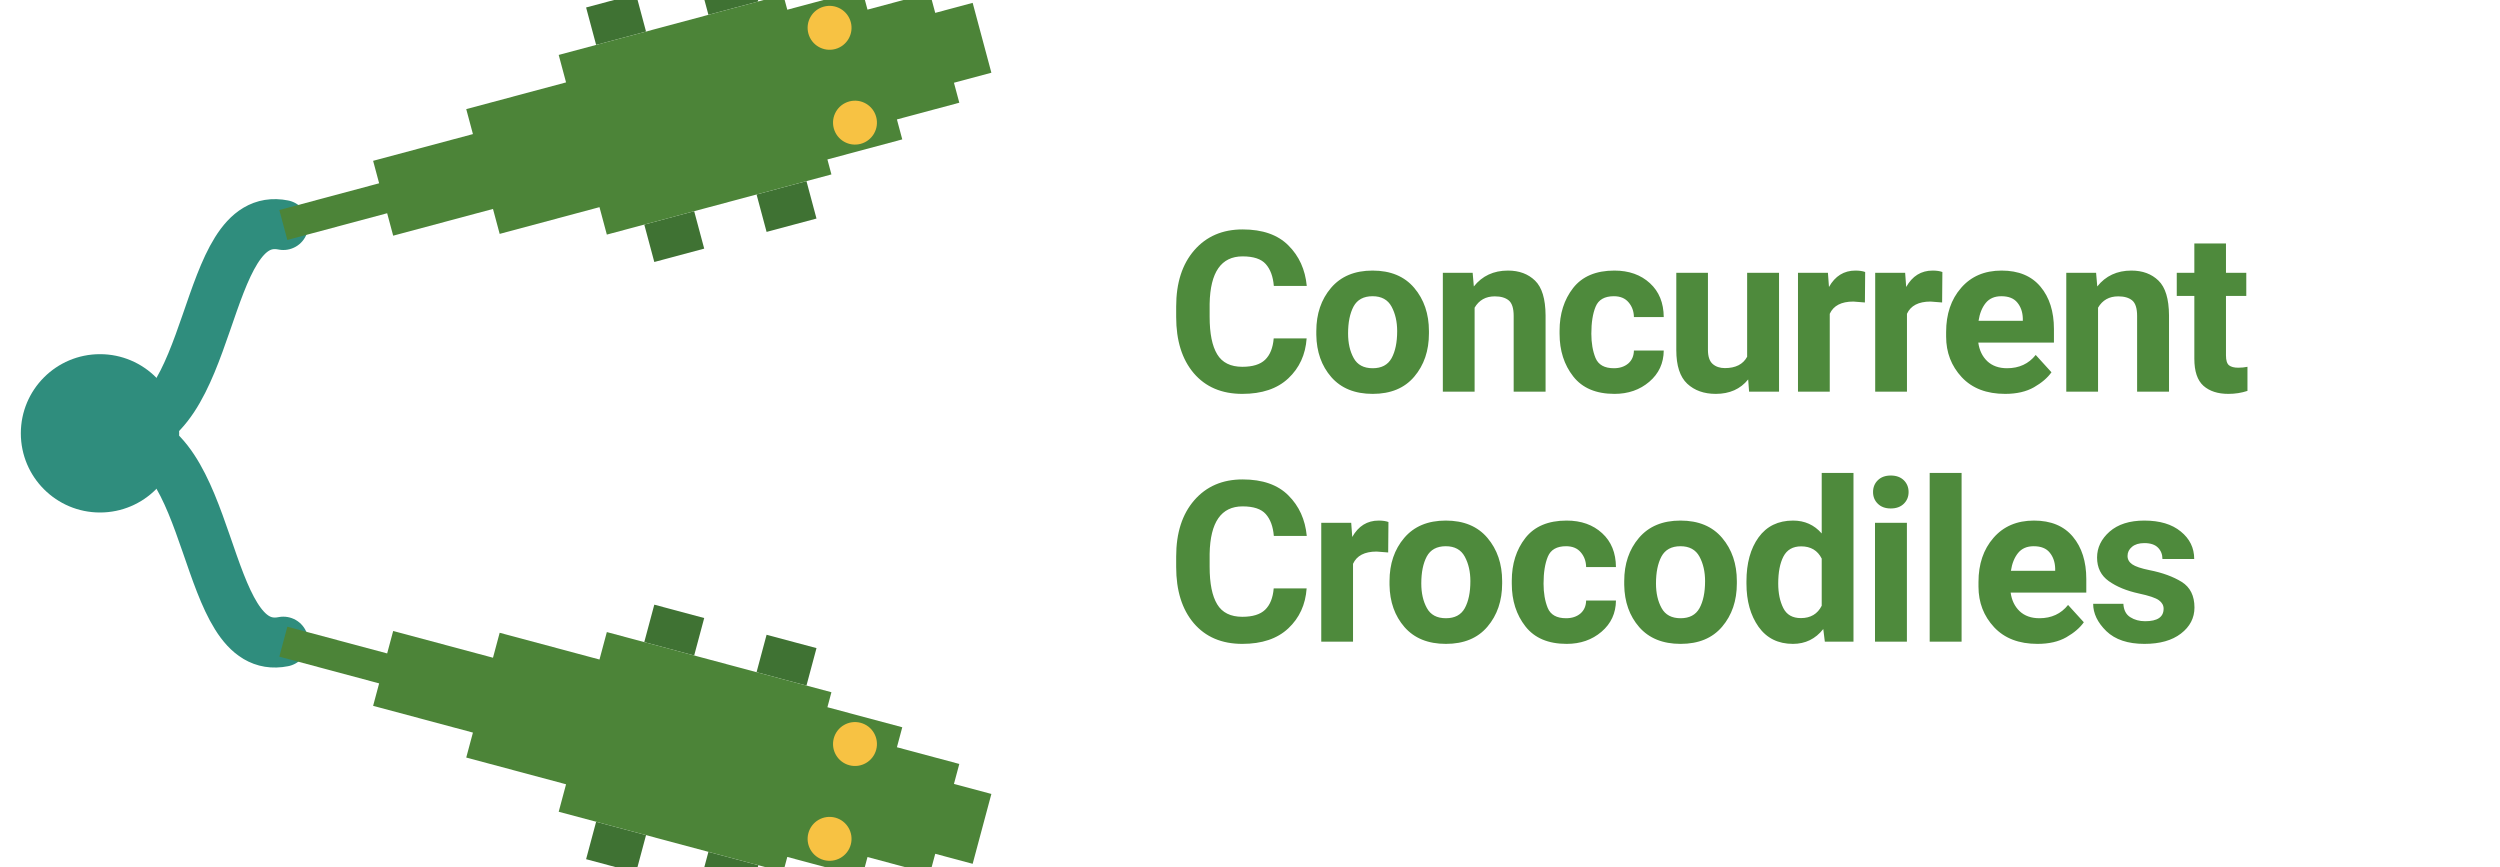
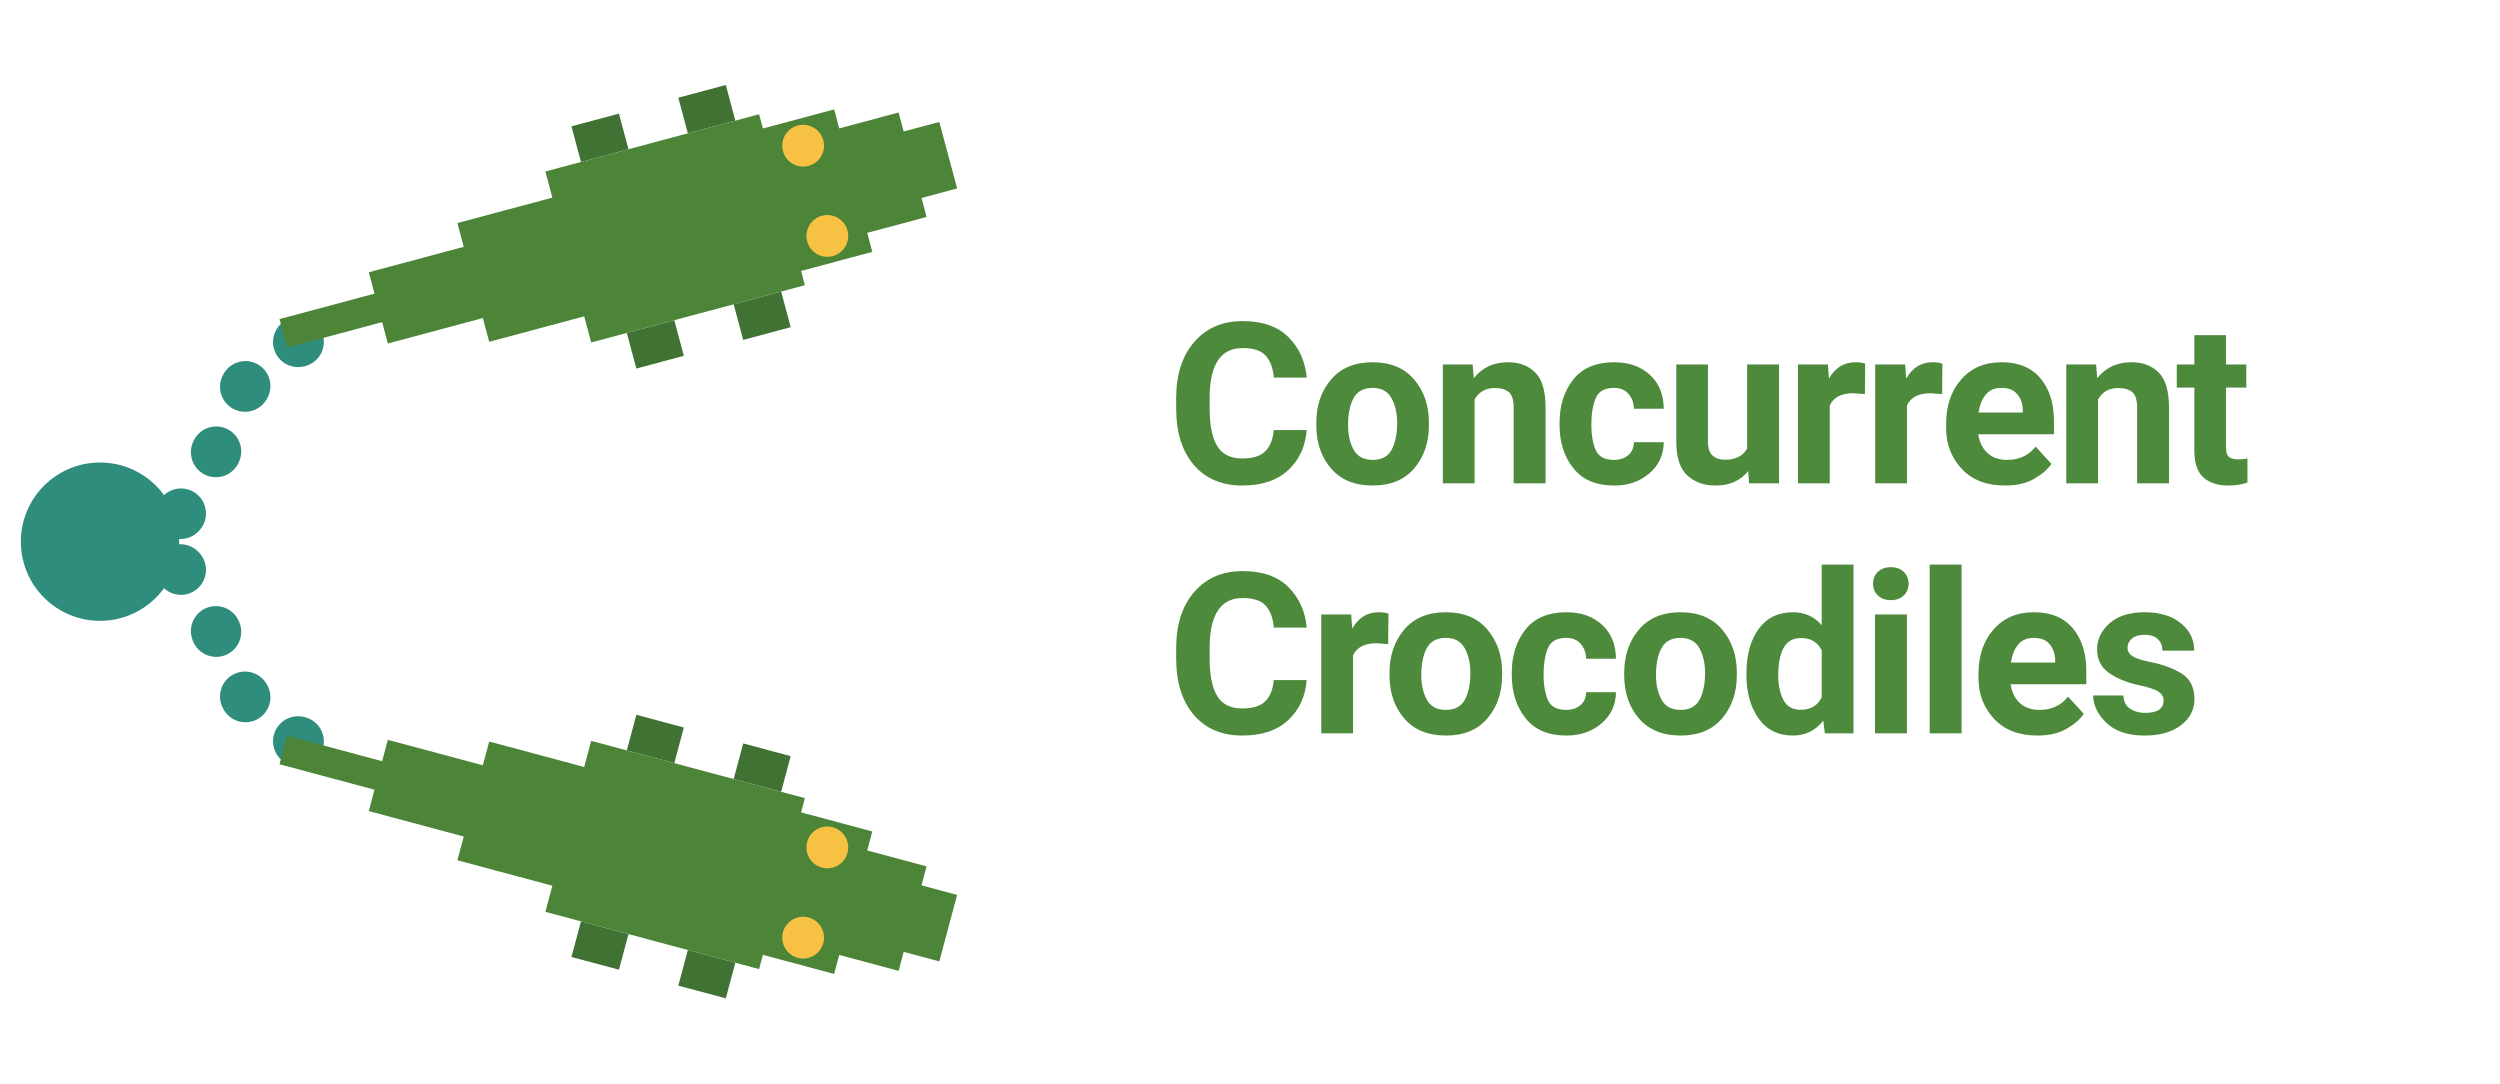
- <svg xmlns="http://www.w3.org/2000/svg" viewBox="0 0 300 104" width="300" height="104" role="img" aria-label="Concurrent Crocodiles">
+ <svg xmlns="http://www.w3.org/2000/svg" viewBox="0 0 300 130" width="300" height="130" role="img" aria-label="Concurrent Crocodiles">
  <style>
    .word { fill: #4e8a3c; }
    @media (prefers-color-scheme: dark) {
      .word { fill: #86c46a; }
    }
  </style>
-   <g stroke="#2f8d7d" stroke-width="6" fill="none" stroke-linecap="round">
-     <path d="M14 52 C26 52 24 25 34 27" />
-     <path d="M14 52 C26 52 24 79 34 77" />
+   <g stroke="#2f8d7d" stroke-width="6" fill="none" stroke-linecap="round" stroke-dasharray="0.1 8.5">
+     <path d="M14 65 C28 65 25 43 36 41" />
+     <path d="M14 65 C28 65 25 87 36 89" />
  </g>
-   <circle cx="12" cy="52" r="9.5" fill="#2f8d7d" />
-   <g transform="translate(34 27) rotate(-15) scale(3.1)">
+   <circle cx="12" cy="65" r="9.5" fill="#2f8d7d" />
+   <g transform="translate(34 40) rotate(-15) scale(2.95)">
    <path d="M13.5 -3.6 h2 v-1.5 h-2 Z M18 -3.6 h2 v-1.5 h-2 Z M13.5 3.6 h2 v1.5 h-2 Z M18 3.6 h2 v1.5 h-2 Z" fill="#3f7233" />
    <path d="M0 -0.6 L4 -0.6 L4 -1.5 L8 -1.5 L8 -2.5 L12 -2.5 L12 -3.6 L21 -3.6 L21 -3 L24 -3 L24 -2.2 L26.5 -2.2 L26.5 -1.4 L28 -1.4 L28 1.4 L26.5 1.4 L26.5 2.2 L24 2.2 L24 3 L21 3 L21 3.6 L12 3.6 L12 2.5 L8 2.5 L8 1.5 L4 1.5 L4 0.6 L0 0.6 Z" fill="#4c8438" />
    <circle cx="22.4" cy="-1.9" r="0.85" fill="#f7c243" />
    <circle cx="22.4" cy="1.9" r="0.85" fill="#f7c243" />
  </g>
-   <g transform="translate(34 77) rotate(15) scale(3.1)">
+   <g transform="translate(34 90) rotate(15) scale(2.95)">
    <path d="M13.5 -3.6 h2 v-1.5 h-2 Z M18 -3.6 h2 v-1.5 h-2 Z M13.5 3.6 h2 v1.5 h-2 Z M18 3.6 h2 v1.5 h-2 Z" fill="#3f7233" />
    <path d="M0 -0.6 L4 -0.6 L4 -1.5 L8 -1.5 L8 -2.5 L12 -2.5 L12 -3.6 L21 -3.6 L21 -3 L24 -3 L24 -2.2 L26.5 -2.2 L26.5 -1.4 L28 -1.4 L28 1.4 L26.5 1.4 L26.5 2.2 L24 2.2 L24 3 L21 3 L21 3.6 L12 3.6 L12 2.5 L8 2.5 L8 1.5 L4 1.5 L4 0.6 L0 0.6 Z" fill="#4c8438" />
    <circle cx="22.4" cy="-1.9" r="0.85" fill="#f7c243" />
    <circle cx="22.4" cy="1.9" r="0.85" fill="#f7c243" />
  </g>
  <g class="word" font-family="ui-sans-serif, system-ui, -apple-system, 'Segoe UI', Roboto, sans-serif" font-size="27" font-weight="700" letter-spacing="-0.6">
-     <text x="140" y="47">Concurrent</text>
-     <text x="140" y="77">Crocodiles</text>
+     <text x="140" y="58">Concurrent</text>
+     <text x="140" y="88">Crocodiles</text>
  </g>
</svg>
